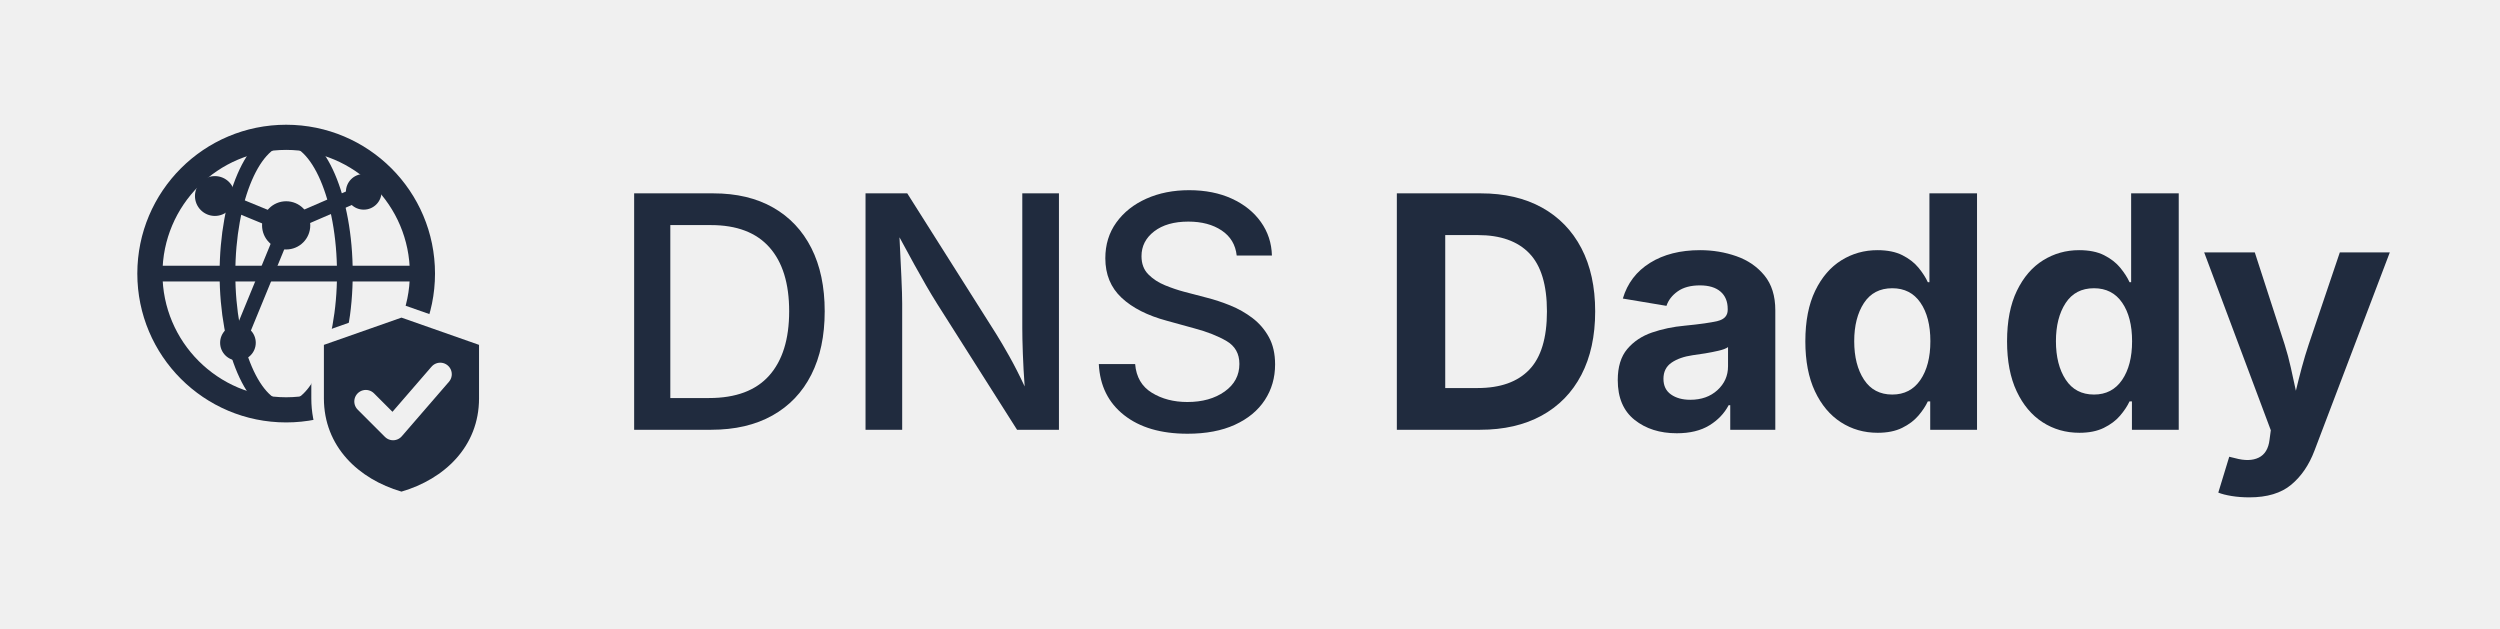
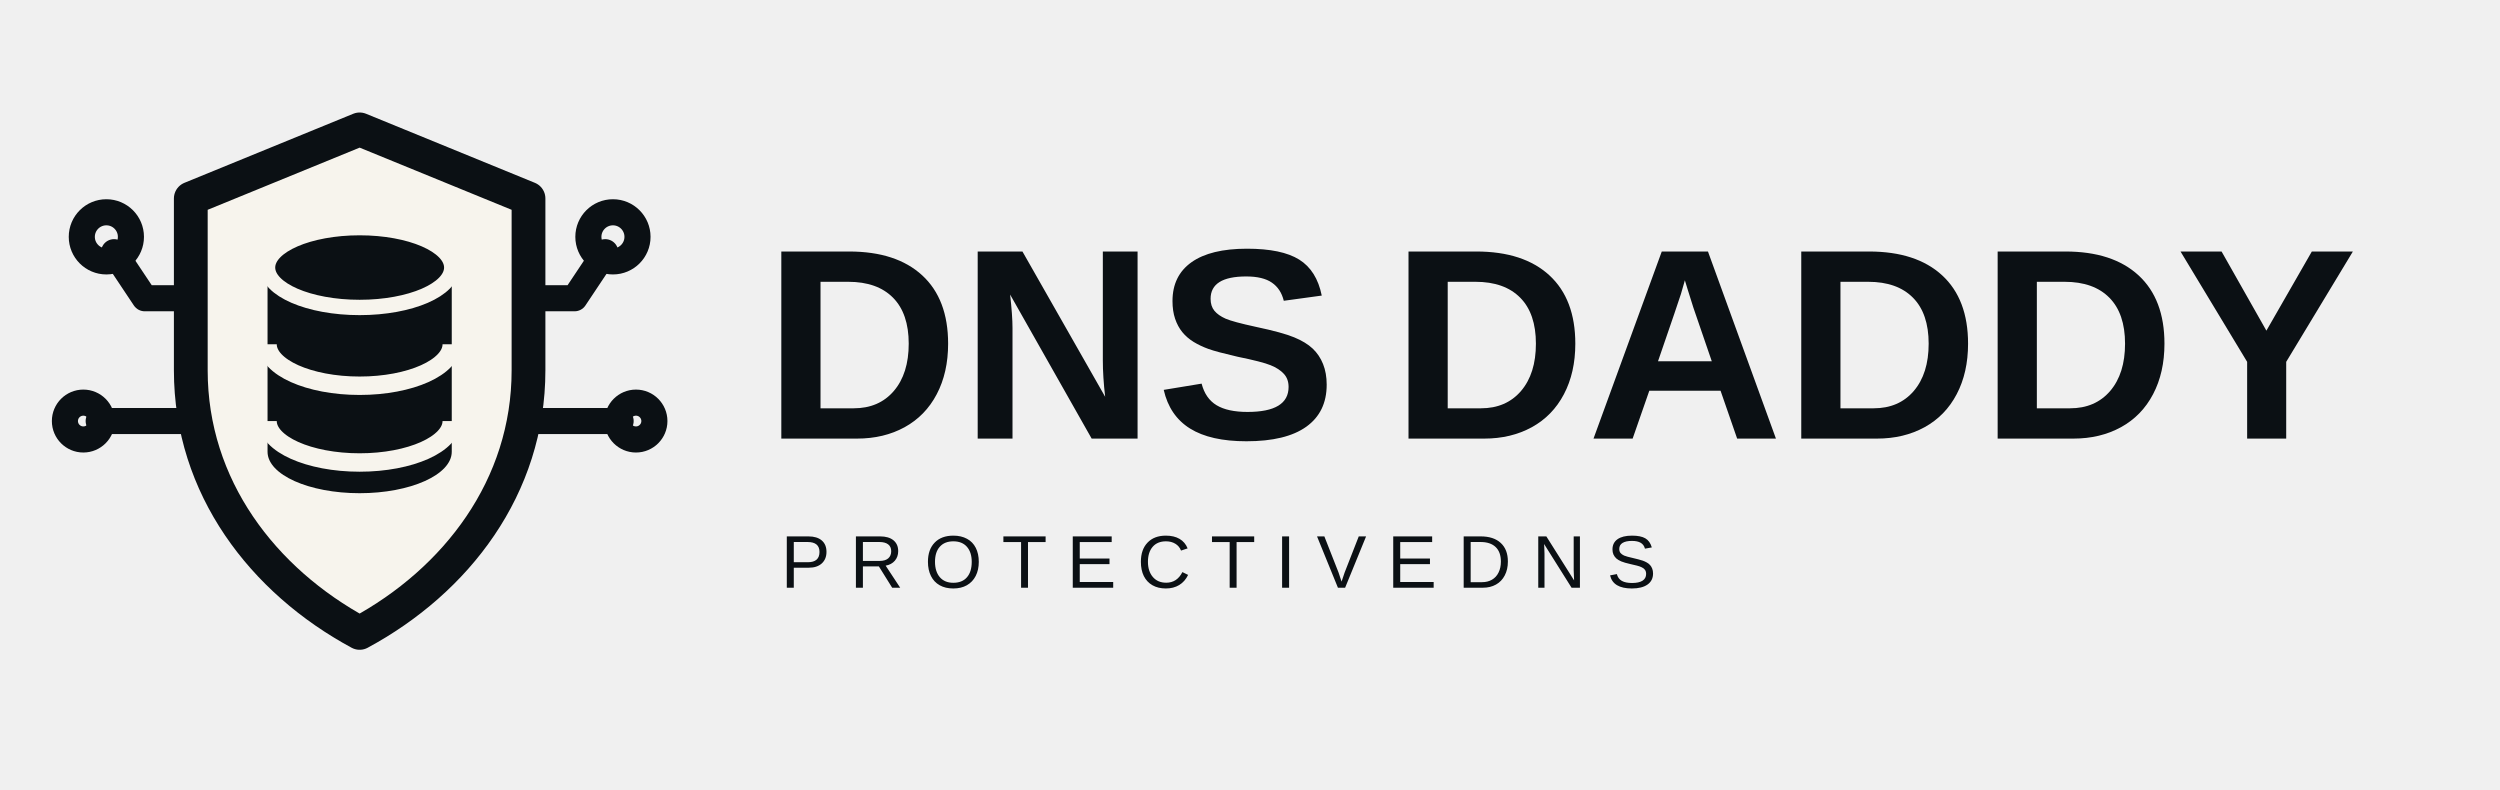
- <svg xmlns="http://www.w3.org/2000/svg" width="954" height="240" viewBox="0 0 954 240" role="img" aria-labelledby="title">
-   <g transform="translate(0 0) scale(1)">
-     <g opacity="1" transform="translate(120.000 120.000) scale(4) translate(-20.7 -21.9)">
-       <defs>
-         <mask id="m5-g" maskUnits="userSpaceOnUse" x="-4" y="-4" width="48" height="48">
-           <rect x="-4" y="-4" width="48" height="48" fill="white" />
-           <path d="M29 22.2 l7.4 2.6 v5.1 c0 4.6-3.3 7.7-7.4 8.9 -4.1-1.2-7.4-4.3-7.4-8.9 v-5.1 Z" fill="black" stroke="black" stroke-width="2.4" stroke-linejoin="round" />
-         </mask>
-         <mask id="m5-s" maskUnits="userSpaceOnUse" x="18" y="18" width="24" height="26">
-           <rect x="18" y="18" width="24" height="26" fill="white" />
-           <path d="M25.6 30.2 l2.6 2.6 4.5-5.2" fill="none" stroke="black" stroke-width="2.2" stroke-linecap="round" stroke-linejoin="round" />
-         </mask>
-       </defs>
-       <g mask="url(#m5-g)">
-         <g fill="none" stroke-linecap="round" stroke-linejoin="round">
-           <circle cx="18" cy="18" r="13" stroke="#202B3E" stroke-width="2.4" />
-           <ellipse cx="18" cy="18" rx="5.6" ry="13" stroke="#202B3E" stroke-width="1.5" opacity="1" />
-           <path d="M5.4 18h25.2" stroke="#202B3E" stroke-width="1.5" opacity="1" />
-           <path d="M11.2 10.6L18 13.4L25.4 10.2M18 13.4L13.4 24.6" stroke="#202B3E" stroke-width="1.4" />
-         </g>
-         <g fill="#202B3E">
-           <circle cx="11.2" cy="10.6" r="1.9" />
-           <circle cx="25.4" cy="10.2" r="1.7" />
-           <circle cx="13.4" cy="24.6" r="1.7" />
-         </g>
-         <circle cx="18" cy="13.4" r="2.3" fill="#202B3E" />
-       </g>
-       <path d="M29 22.2 l7.4 2.6 v5.1 c0 4.6-3.3 7.7-7.4 8.9 -4.1-1.2-7.4-4.3-7.4-8.9 v-5.1 Z" fill="#202B3E" mask="url(#m5-s)" />
+ <svg xmlns="http://www.w3.org/2000/svg" width="570" height="180" viewBox="0 0 570 180" role="img" aria-labelledby="title">
+   <g transform="translate(12 19) scale(3.5)">
+     <g fill="none" stroke="#0B1014" stroke-width="1.7" stroke-linecap="round" stroke-linejoin="round">
+       <path d="M9 14H6l-2-3M9 22H3M31 14h3l2-3M31 22h6" />
+       <circle cx="3.5" cy="10" r="1.6" />
+       <circle cx="2" cy="22" r="1.2" />
+       <circle cx="36.5" cy="10" r="1.6" />
+       <circle cx="38" cy="22" r="1.2" />
    </g>
-     <g aria-label="DNS " fill="#202B3E" transform="translate(232.000 164.000) scale(0.0605469 -0.0605469)">
-       <path transform="translate(0.000 0)" d="M650 0H165V1490H664Q884 1490 1041.0 1400.5Q1198 1311 1282.0 1145.0Q1366 979 1366 747Q1366 514 1281.5 347.0Q1197 180 1036.5 90.0Q876 0 650 0ZM393 200H637Q890 200 1016.0 341.5Q1142 483 1142 747Q1142 1010 1017.5 1150.0Q893 1290 649 1290H393Z" />
-       <path transform="translate(1458.308 0)" d="M165 0V1490H428L989 603Q1024 547 1071.0 463.5Q1118 380 1168 273Q1160 381 1156.5 479.5Q1153 578 1153 642V1490H1384V0H1120L617 793Q580 852 546.5 910.0Q513 968 473.0 1040.5Q433 1113 379 1213Q386 1073 391.0 963.0Q396 853 396 795V0Z" />
-       <path transform="translate(2987.615 0)" d="M665 -25Q414 -25 265.0 92.5Q116 210 106 414H335Q345 292 440.0 233.5Q535 175 664 175Q806 175 899.0 241.0Q992 307 992 415Q992 512 910.5 559.5Q829 607 709 639L535 687Q352 736 249.5 832.0Q147 928 147 1081Q147 1210 216.5 1306.5Q286 1403 405.5 1456.5Q525 1510 675 1510Q828 1510 944.5 1456.5Q1061 1403 1127.5 1309.5Q1194 1216 1197 1098H975Q964 1200 880.5 1256.0Q797 1312 670 1312Q535 1312 455.0 1250.5Q375 1189 375 1094Q375 1023 418.0 979.5Q461 936 523.5 910.5Q586 885 643 870L788 832Q859 814 934.5 783.5Q1010 753 1074.0 704.5Q1138 656 1177.5 584.5Q1217 513 1217 412Q1217 286 1152.0 187.0Q1087 88 963.5 31.5Q840 -25 665 -25Z" />
-     </g>
-     <g aria-label="Daddy" fill="#202B3E" transform="translate(524.861 164.000) scale(0.0605469 -0.0605469)">
-       <path transform="translate(0.000 0)" d="M659 0H135V1490H664Q888 1490 1049.5 1400.5Q1211 1311 1298.0 1144.5Q1385 978 1385 746Q1385 513 1298.0 346.0Q1211 179 1048.0 89.5Q885 0 659 0ZM440 263H644Q859 263 970.0 379.0Q1081 495 1081 746Q1081 996 970.5 1111.5Q860 1227 646 1227H440Z" />
-       <path transform="translate(1459.308 0)" d="M440 -22Q280 -22 174.0 62.5Q68 147 68 313Q68 438 128.0 509.0Q188 580 284.0 613.0Q380 646 490 656Q634 670 697.5 685.5Q761 701 761 756V761Q761 832 715.5 871.0Q670 910 586 910Q499 910 446.0 872.5Q393 835 375 781L100 827Q143 972 271.5 1052.0Q400 1132 587 1132Q707 1132 815.5 1094.0Q924 1056 992.5 972.5Q1061 889 1061 753V0H777V155H767Q726 77 645.0 27.5Q564 -22 440 -22ZM525 189Q630 189 696.5 250.0Q763 311 763 400V521Q745 508 704.5 498.5Q664 489 619.0 481.5Q574 474 541 470Q458 458 407.0 423.0Q356 388 356 321Q356 256 403.5 222.5Q451 189 525 189Z" />
-       <path transform="translate(2628.615 0)" d="M537 -19Q408 -19 305.0 47.5Q202 114 141.5 242.5Q81 371 81 557Q81 748 143.0 876.0Q205 1004 308.0 1068.0Q411 1132 535 1132Q630 1132 693.0 1100.0Q756 1068 794.5 1021.0Q833 974 853 930H863V1490H1163V0H868V179H853Q832 134 793.0 88.5Q754 43 691.0 12.0Q628 -19 537 -19ZM629 222Q743 222 806.0 314.0Q869 406 869 558Q869 710 806.5 801.0Q744 892 629 892Q511 892 450.0 798.5Q389 705 389 558Q389 410 450.5 316.0Q512 222 629 222Z" />
-       <path transform="translate(3899.923 0)" d="M537 -19Q408 -19 305.0 47.5Q202 114 141.5 242.5Q81 371 81 557Q81 748 143.0 876.0Q205 1004 308.0 1068.0Q411 1132 535 1132Q630 1132 693.0 1100.0Q756 1068 794.5 1021.0Q833 974 853 930H863V1490H1163V0H868V179H853Q832 134 793.0 88.5Q754 43 691.0 12.0Q628 -19 537 -19ZM629 222Q743 222 806.0 314.0Q869 406 869 558Q869 710 806.5 801.0Q744 892 629 892Q511 892 450.0 798.5Q389 705 389 558Q389 410 450.5 316.0Q512 222 629 222Z" />
-       <path transform="translate(5192.231 0)" d="M120 -396 189 -170 226 -179Q317 -204 375.0 -175.5Q433 -147 443 -63L451 -3L31 1118H350L538 538Q561 465 577.0 392.5Q593 320 609 246Q627 321 646.5 393.5Q666 466 690 538L886 1118H1201L726 -132Q675 -267 579.5 -346.5Q484 -426 316 -426Q256 -426 204.0 -417.5Q152 -409 120 -396Z" />
-     </g>
+     <path d="M20 3 31 7.5v11.2c0 7.6-4.7 13.7-11 17.1C13.7 32.4 9 26.3 9 18.7V7.5Z" fill="#F7F4ED" stroke="#0B1014" stroke-width="2.2" stroke-linejoin="round" />
+     <path d="M14 12v12c0 1.5 2.7 2.7 6 2.7s6-1.2 6-2.7V12Z" fill="#0B1014" />
+     <ellipse cx="20" cy="12" rx="6" ry="2.6" fill="#0B1014" stroke="#F7F4ED" stroke-width="1" />
+     <path d="M14 17c0 1.5 2.7 2.7 6 2.7s6-1.2 6-2.7M14 22c0 1.5 2.7 2.7 6 2.7s6-1.2 6-2.7" fill="none" stroke="#F7F4ED" stroke-width="1.2" />
  </g>
+   <text x="174" y="100" fill="#0B1014" font-family="Arial, Helvetica, sans-serif" font-size="62" font-weight="700" letter-spacing="0">DNS</text>
+   <text x="317" y="100" fill="#0B1014" font-family="Arial, Helvetica, sans-serif" font-size="62" font-weight="700" letter-spacing="0">DADDY</text>
+   <text x="178" y="134" fill="#0B1014" font-family="Arial, Helvetica, sans-serif" font-size="17" font-weight="400" letter-spacing="0">P R O T E C T I V E   D N S</text>
</svg>
